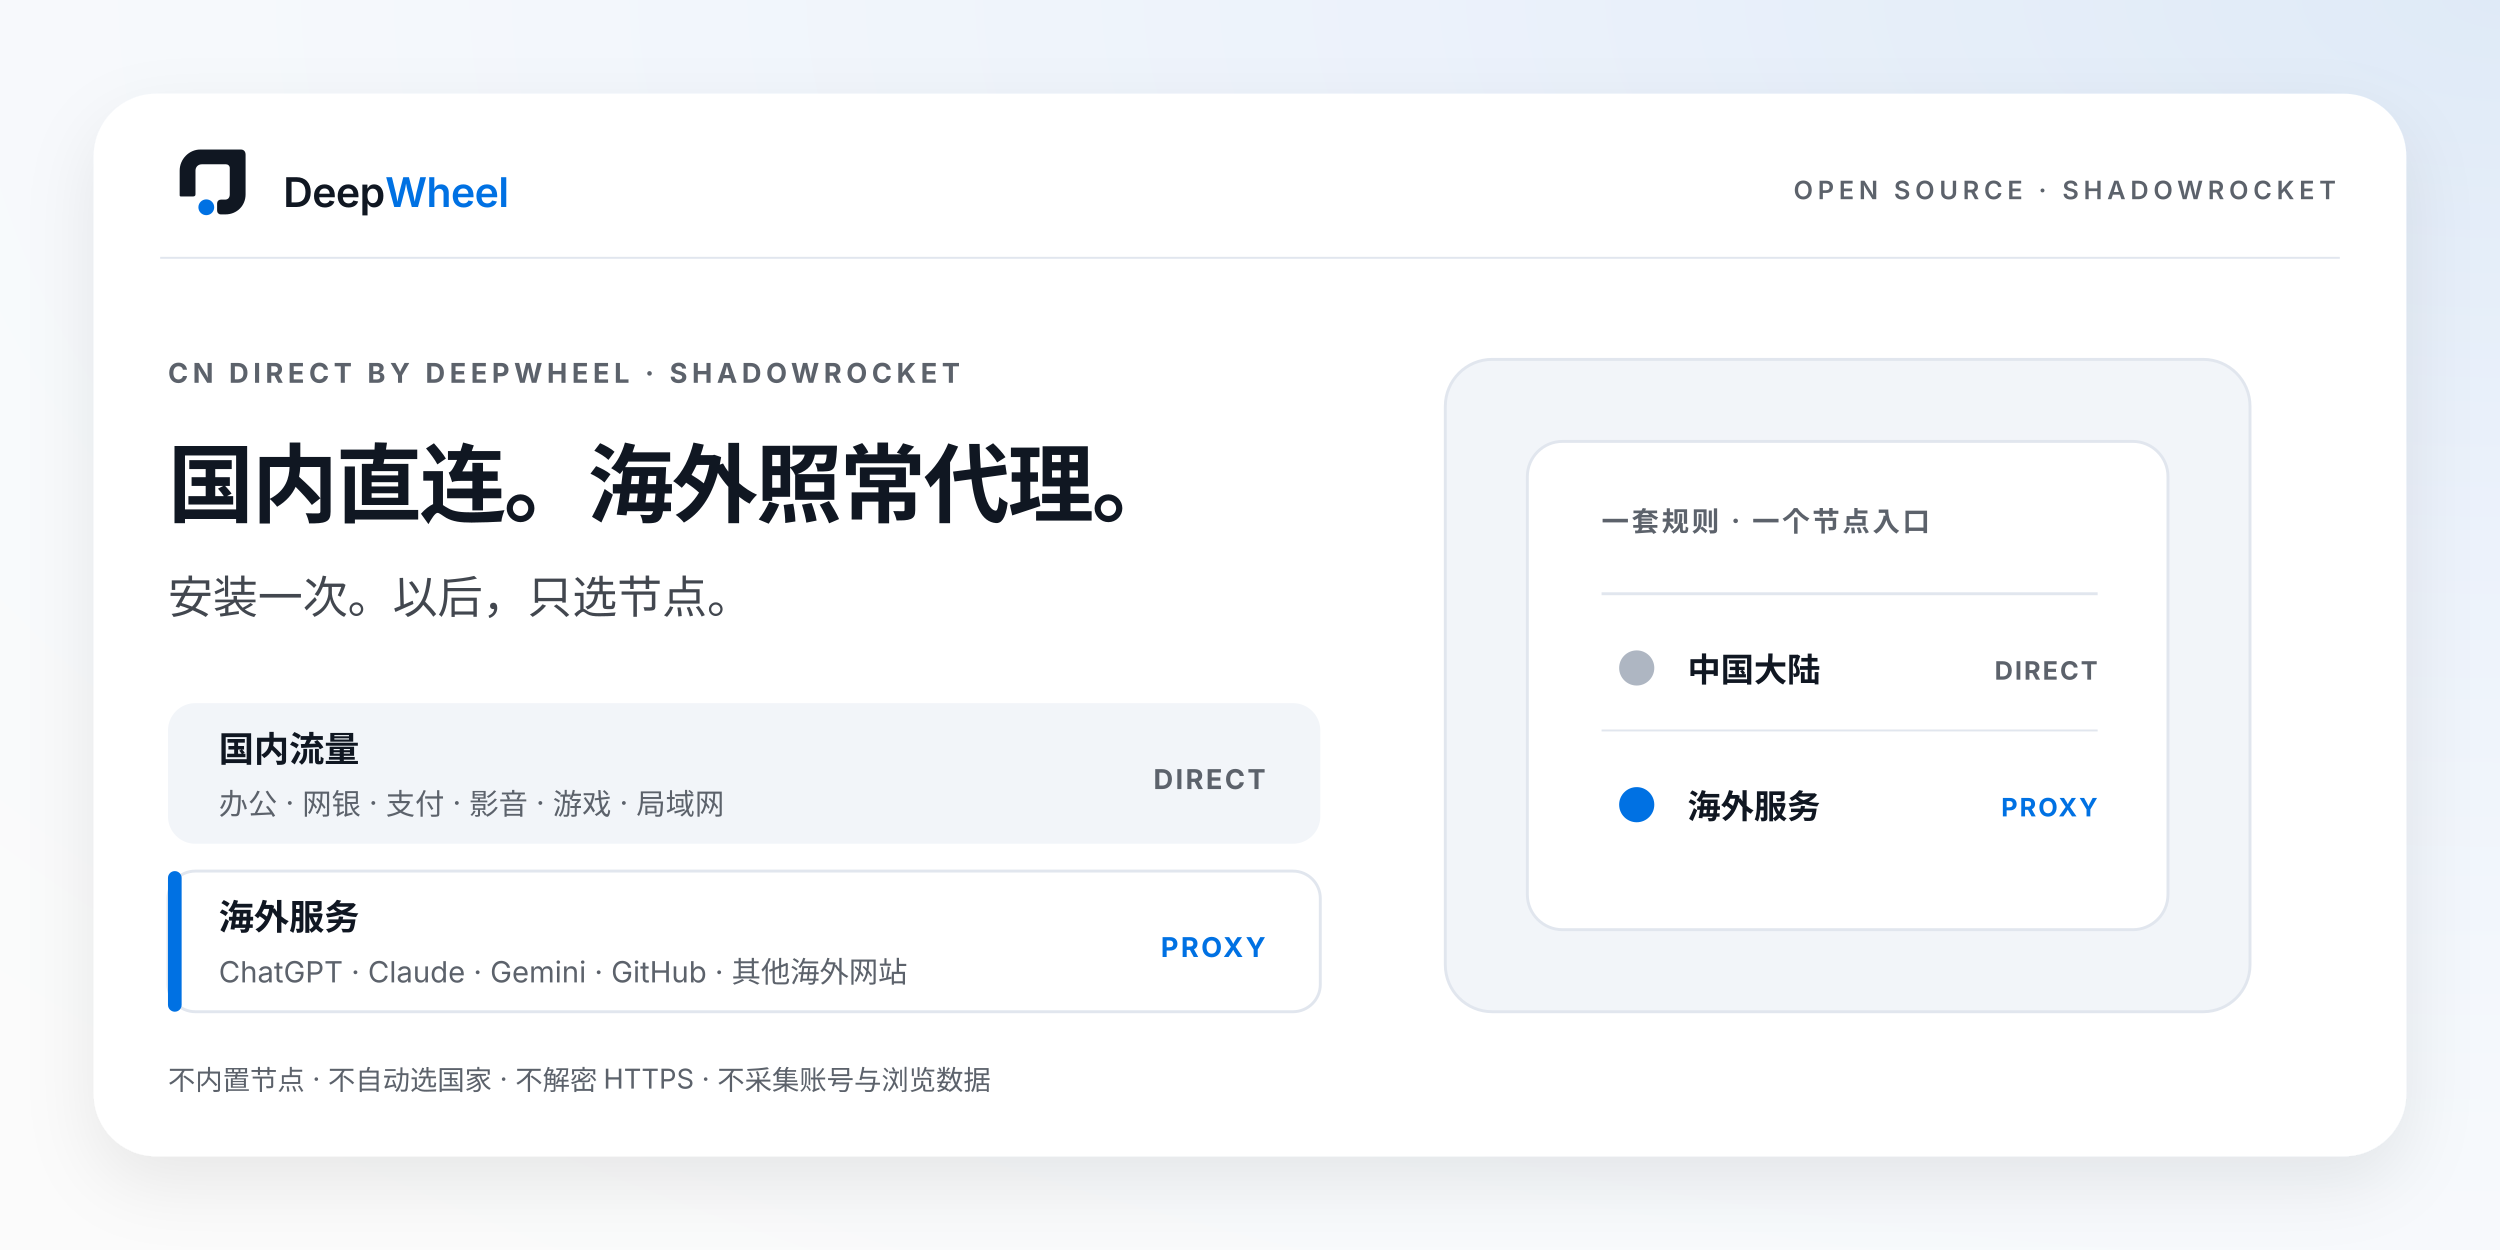
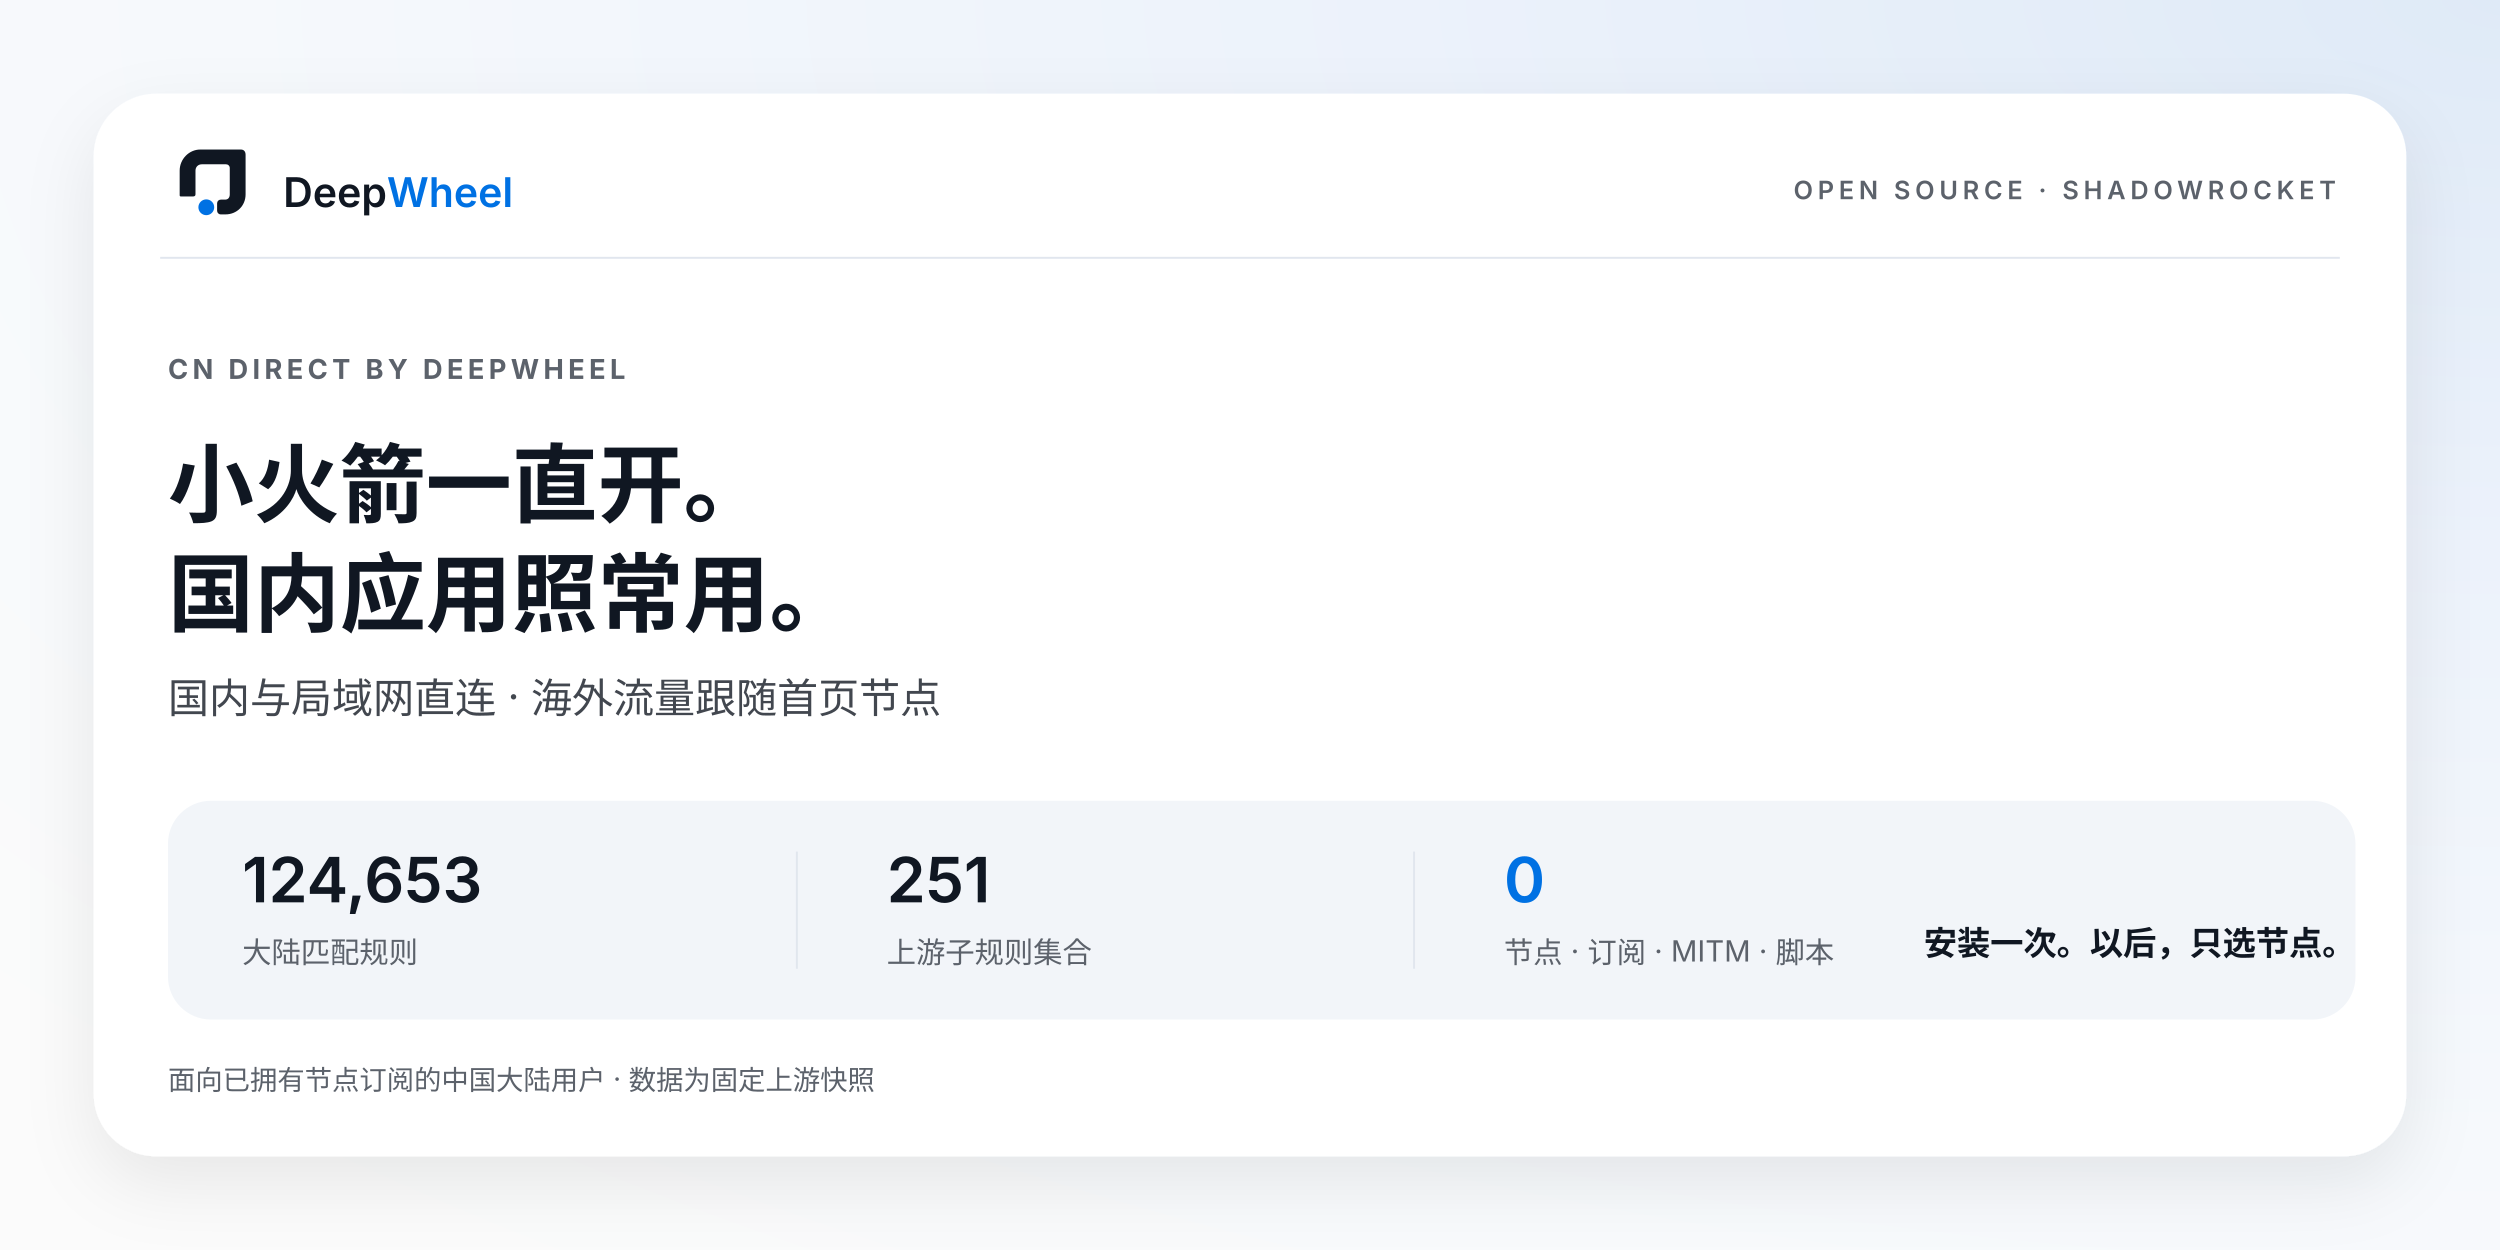
<svg xmlns="http://www.w3.org/2000/svg" width="1280" height="640" viewBox="0 0 1280 640" role="img" aria-labelledby="title desc">
  <defs>
    <radialGradient id="aura" cx="100%" cy="0%" r="130%">
      <stop offset="0%" stop-color="#DFEAF7" />
      <stop offset="34%" stop-color="#ECF2FB" />
      <stop offset="70%" stop-color="#F6F9FC" />
      <stop offset="100%" stop-color="#FBFBFB" />
    </radialGradient>
    <filter id="shadow" x="-15%" y="-20%" width="130%" height="150%">
      <feDropShadow dx="0" dy="2" stdDeviation="2" flood-color="#101722" flood-opacity=".04" />
      <feDropShadow dx="0" dy="14" stdDeviation="18" flood-color="#101722" flood-opacity=".08" />
    </filter>
  </defs>
  <rect width="1280" height="640" fill="url(#aura)" />
  <rect x="48" y="48" width="1184" height="544" rx="32" fill="#FFFFFF" filter="url(#shadow)" />
  <g transform="translate(82 69) scale(.27)">
    <path fill="#101722" d="M37 115V68C37 46 55 28 76 28H153C159 28 162 32 162 38V113C162 135 145 151 124 151H115C111 151 108 148 108 144V130C108 126 111 123 115 123H123C129 123 132 119 132 113V63C132 59 129 56 125 56H79C72 56 67 61 67 68V113C67 116 65 117 62 117H39C38 117 37 116 37 115Z" />
    <circle cx="87.5" cy="137.5" r="14.99" fill="#0071E3" />
  </g>
-   <text x="145" y="106" font-family="'Avenir Next','Inter','PingFang SC',sans-serif" font-weight="600" font-size="21" fill="#101722" letter-spacing="-.3">Deep<tspan fill="#0071E3">Wheel</tspan>
+   <text x="145" y="106" font-family="'Avenir Next','Inter','PingFang SC',sans-serif" font-weight="600" font-size="21" fill="#101722">Deep<tspan fill="#0071E3">Wheel</tspan>
  </text>
  <text x="1196" y="102" text-anchor="end" font-family="'Avenir Next','Inter','PingFang SC',sans-serif" font-weight="600" font-size="13" fill="#5C626B" letter-spacing="2.4">OPEN SOURCE · SHADOWROCKET</text>
-   <line x1="82" y1="132" x2="1198" y2="132" stroke="#E1E6EE" stroke-width="1" />
-   <text x="86" y="196" font-family="'Avenir Next','Inter','PingFang SC',sans-serif" font-weight="700" font-size="14" fill="#5C626B" letter-spacing="2.3">CN DIRECT BY DEEPWHEEL · SHADOWROCKET</text>
-   <text x="86" y="264" font-family="'Avenir Next','PingFang SC','Inter',sans-serif" font-weight="600" font-size="44" fill="#101722" letter-spacing="-1">国内直连。海外照常代理。</text>
-   <text x="86" y="314" font-family="'Avenir Next','PingFang SC','Inter',sans-serif" font-weight="400" font-size="23" fill="#42474F">安装一次。以后，只选节点。</text>
-   <rect x="86" y="360" width="590" height="72" rx="14" fill="#F2F5F9" />
-   <text x="112" y="390" font-family="'Avenir Next','PingFang SC','Inter',sans-serif" font-weight="600" font-size="18" fill="#101722">国内流量</text>
-   <text x="112" y="417" font-family="'Avenir Next','PingFang SC','Inter',sans-serif" font-weight="400" font-size="15" fill="#5C626B">办公 · 网银 · 支付 · 影音 · 游戏 · 局域网</text>
-   <text x="648" y="404" text-anchor="end" font-family="'Avenir Next','Inter','PingFang SC',sans-serif" font-weight="700" font-size="14" fill="#5C626B" letter-spacing="1.2">DIRECT</text>
-   <rect x="86" y="446" width="590" height="72" rx="14" fill="#FFFFFF" stroke="#E1E6EE" stroke-width="1.5" />
-   <rect x="86" y="446" width="7" height="72" rx="3.5" fill="#0071E3" />
-   <text x="112" y="476" font-family="'Avenir Next','PingFang SC','Inter',sans-serif" font-weight="600" font-size="18" fill="#101722">海外服务</text>
-   <text x="112" y="503" font-family="'Avenir Next','PingFang SC','Inter',sans-serif" font-weight="400" font-size="15" fill="#5C626B">ChatGPT · Claude · Gemini · GitHub · 其他海外网站</text>
-   <text x="648" y="490" text-anchor="end" font-family="'Avenir Next','Inter','PingFang SC',sans-serif" font-weight="700" font-size="14" fill="#0071E3" letter-spacing="1.2">PROXY</text>
-   <rect x="740" y="184" width="412" height="334" rx="24" fill="#F2F5F9" stroke="#E1E6EE" stroke-width="1.5" />
-   <rect x="782" y="226" width="328" height="250" rx="18" fill="#FFFFFF" stroke="#E1E6EE" stroke-width="1.5" />
-   <text x="820" y="272" font-family="'Avenir Next','PingFang SC','Inter',sans-serif" font-weight="700" font-size="14" fill="#5C626B" letter-spacing="1.4">一套规则 · 一个节点入口</text>
-   <line x1="820" y1="304" x2="1074" y2="304" stroke="#E1E6EE" stroke-width="1.5" />
-   <circle cx="838" cy="342" r="9" fill="#AEB6C2" />
-   <text x="864" y="349" font-family="'Avenir Next','PingFang SC','Inter',sans-serif" font-weight="600" font-size="17" fill="#101722">中国大陆</text>
-   <text x="1074" y="348" text-anchor="end" font-family="'Avenir Next','Inter','PingFang SC',sans-serif" font-weight="700" font-size="13" fill="#5C626B" letter-spacing="1">DIRECT</text>
-   <line x1="820" y1="374" x2="1074" y2="374" stroke="#E1E6EE" stroke-width="1" />
-   <circle cx="838" cy="412" r="9" fill="#0071E3" />
-   <text x="864" y="419" font-family="'Avenir Next','PingFang SC','Inter',sans-serif" font-weight="600" font-size="17" fill="#101722">海外服务</text>
-   <text x="1074" y="418" text-anchor="end" font-family="'Avenir Next','Inter','PingFang SC',sans-serif" font-weight="700" font-size="13" fill="#0071E3" letter-spacing="1">PROXY</text>
-   <text x="86" y="558" font-family="'Avenir Next','PingFang SC','Inter',sans-serif" font-weight="400" font-size="14" fill="#5C626B">不内置节点 · 不自动选国家 · 不解密 HTTPS · 不采集账号与浏览数据</text>
+   <line x1="82" y1="132" x2="1198" y2="132" stroke="#E1E6EE" />
+   <text x="86" y="194" font-family="'Avenir Next','Inter','PingFang SC',sans-serif" font-weight="700" font-size="14" fill="#5C626B" letter-spacing="2.2">CN DIRECT BY DEEPWHEEL</text>
+   <text x="86" y="264" font-family="'Avenir Next','PingFang SC','Inter',sans-serif" font-weight="600" font-size="44" fill="#101722">小火箭一直开。</text>
+   <text x="86" y="320" font-family="'Avenir Next','PingFang SC','Inter',sans-serif" font-weight="600" font-size="44" fill="#101722">国内应用照常用。</text>
+   <text x="86" y="365" font-family="'Avenir Next','PingFang SC','Inter',sans-serif" font-size="21" fill="#42474F">国内与局域网直连 · 海外流量跟随首页节点</text>
+   <rect x="86" y="410" width="1120" height="112" rx="22" fill="#F2F5F9" />
+   <text x="124" y="462" font-family="'Avenir Next','Inter','PingFang SC',sans-serif" font-weight="600" font-size="32" fill="#101722">124,653</text>
+   <text x="124" y="493" font-family="'Avenir Next','PingFang SC','Inter',sans-serif" font-size="15" fill="#5C626B">大陆匹配规则</text>
+   <line x1="408" y1="436" x2="408" y2="496" stroke="#E1E6EE" />
+   <text x="454" y="462" font-family="'Avenir Next','Inter','PingFang SC',sans-serif" font-weight="600" font-size="32" fill="#101722">251</text>
+   <text x="454" y="493" font-family="'Avenir Next','PingFang SC','Inter',sans-serif" font-size="15" fill="#5C626B">上游子规则集合</text>
+   <line x1="724" y1="436" x2="724" y2="496" stroke="#E1E6EE" />
+   <text x="770" y="462" font-family="'Avenir Next','Inter','PingFang SC',sans-serif" font-weight="600" font-size="32" fill="#0071E3">0</text>
+   <text x="770" y="493" font-family="'Avenir Next','PingFang SC','Inter',sans-serif" font-size="15" fill="#5C626B">节点 · 订阅 · MITM · 脚本</text>
+   <text x="1206" y="489" text-anchor="end" font-family="'Avenir Next','PingFang SC','Inter',sans-serif" font-weight="600" font-size="17" fill="#101722">安装一次。以后，只选节点。</text>
+   <text x="86" y="558" font-family="'Avenir Next','PingFang SC','Inter',sans-serif" font-size="14" fill="#5C626B">面向已拥有节点订阅的中国大陆用户 · 数据为固定上游快照</text>
</svg>
